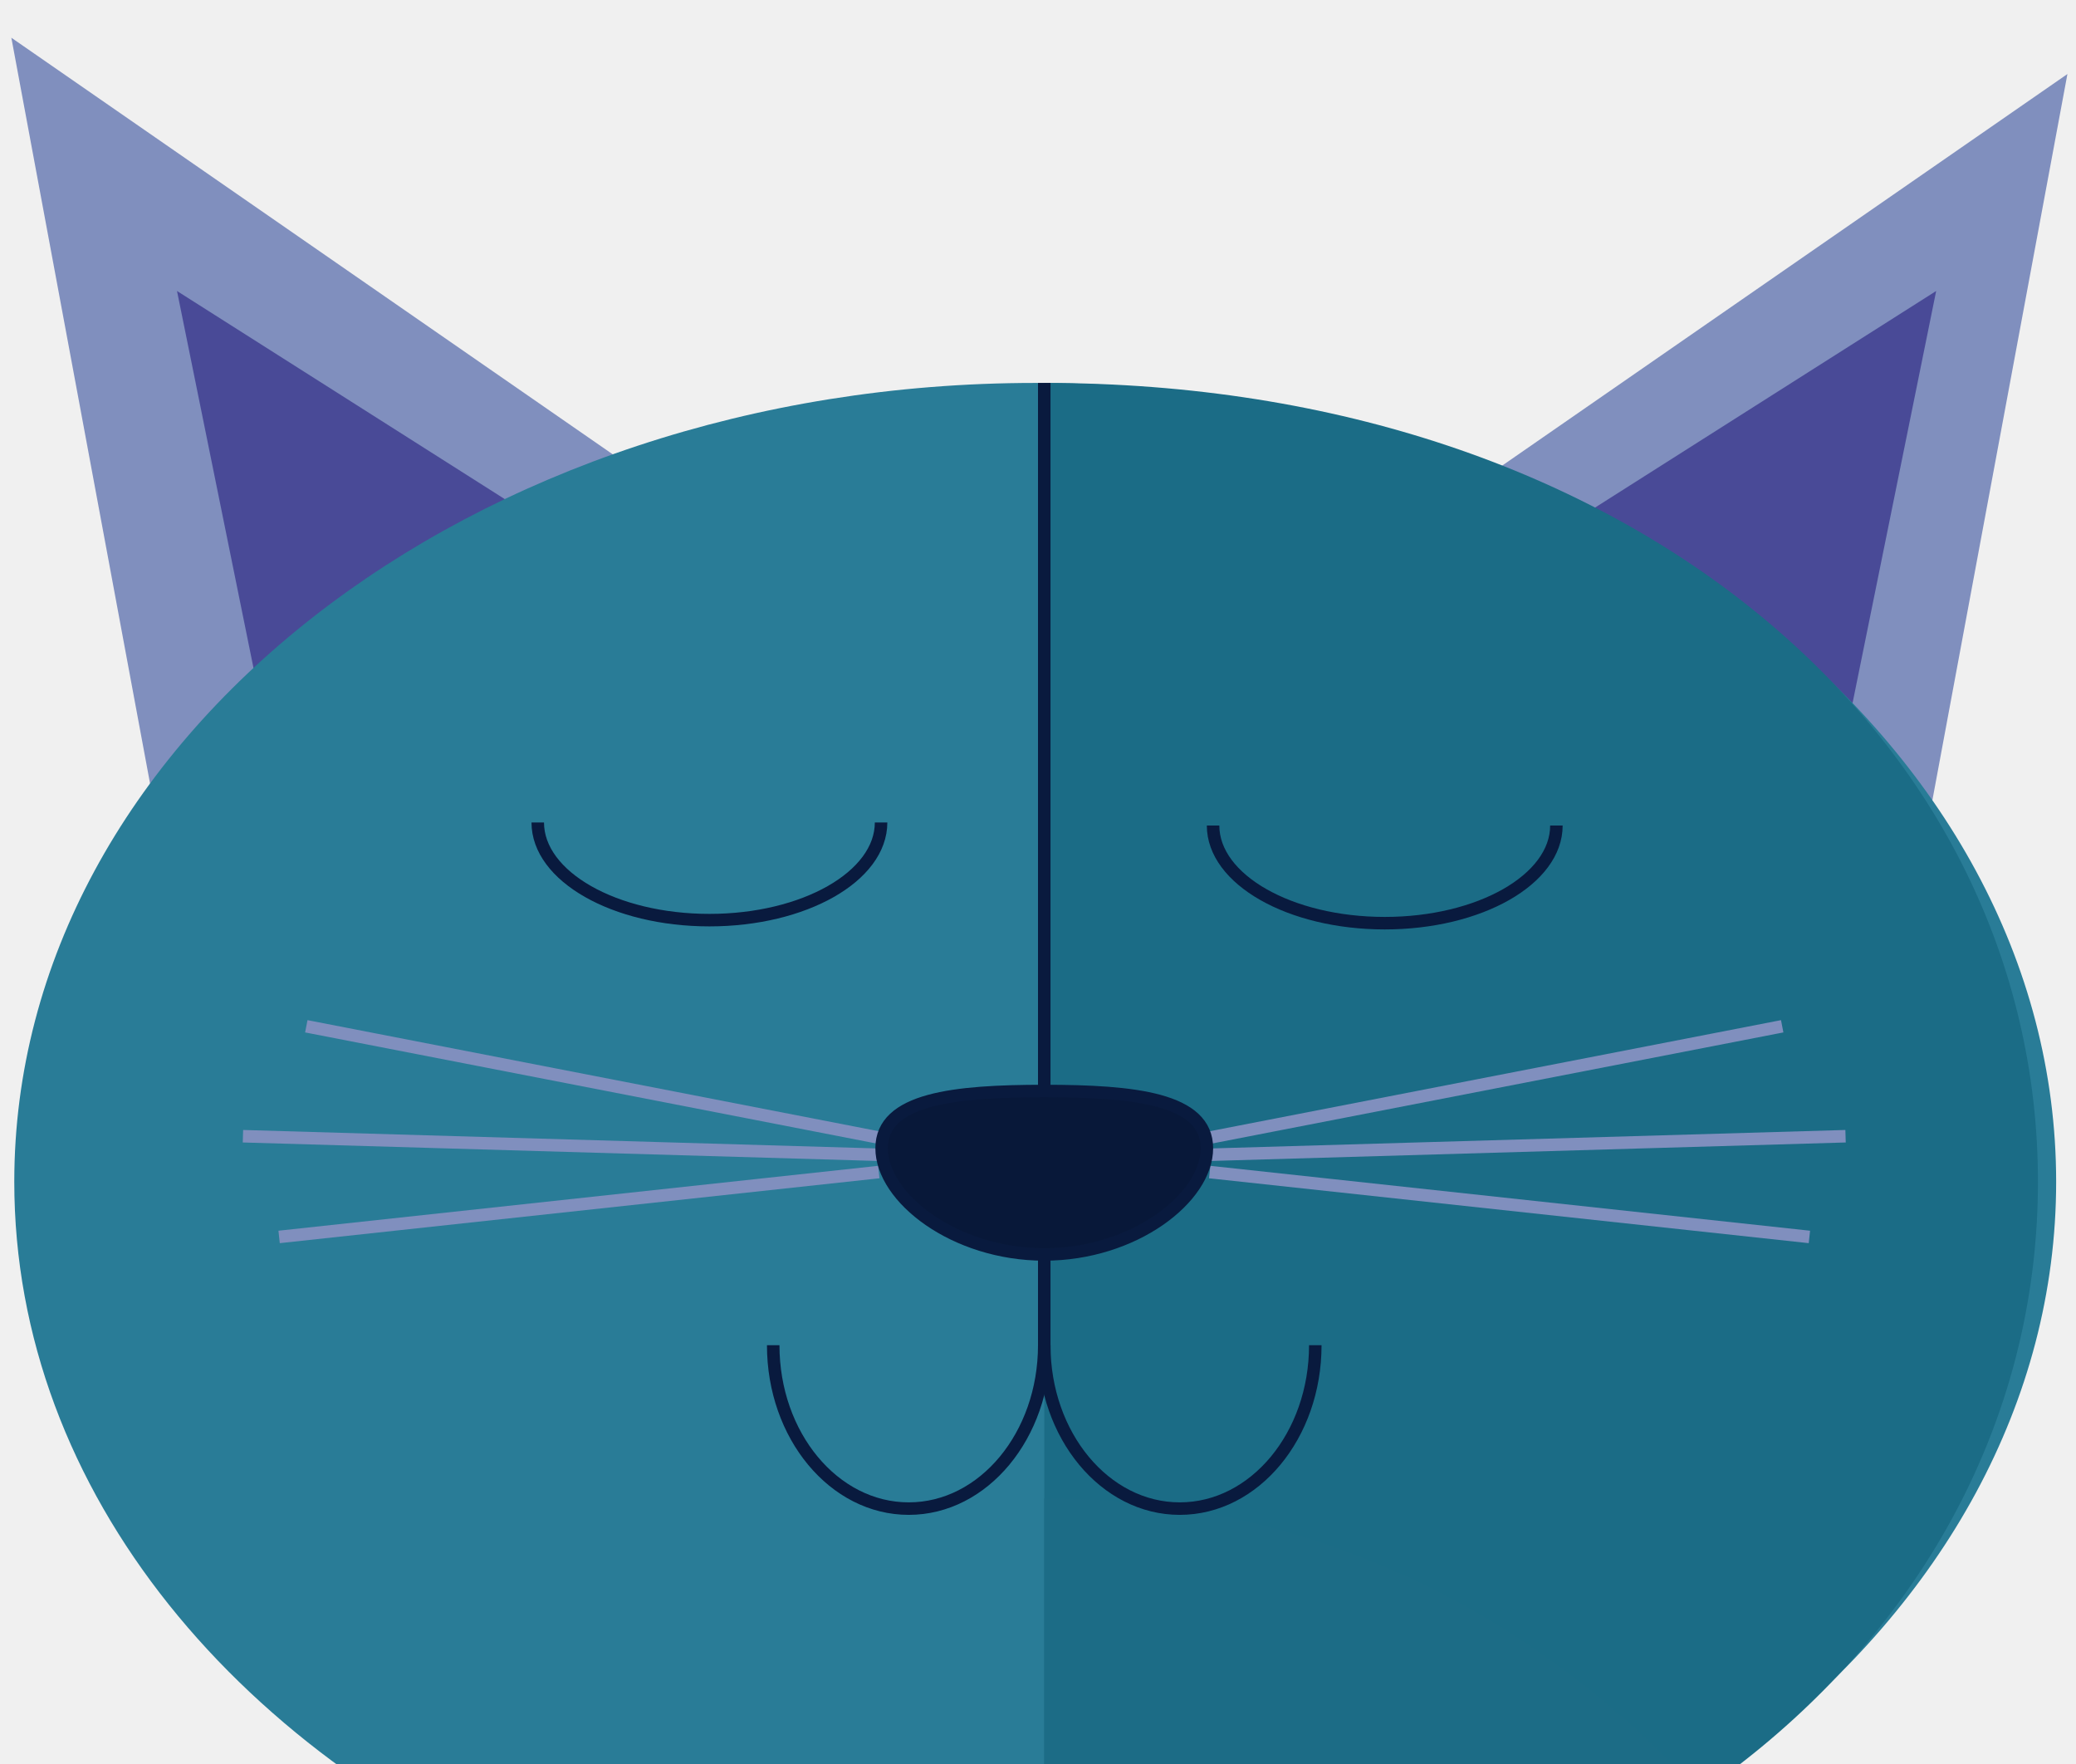
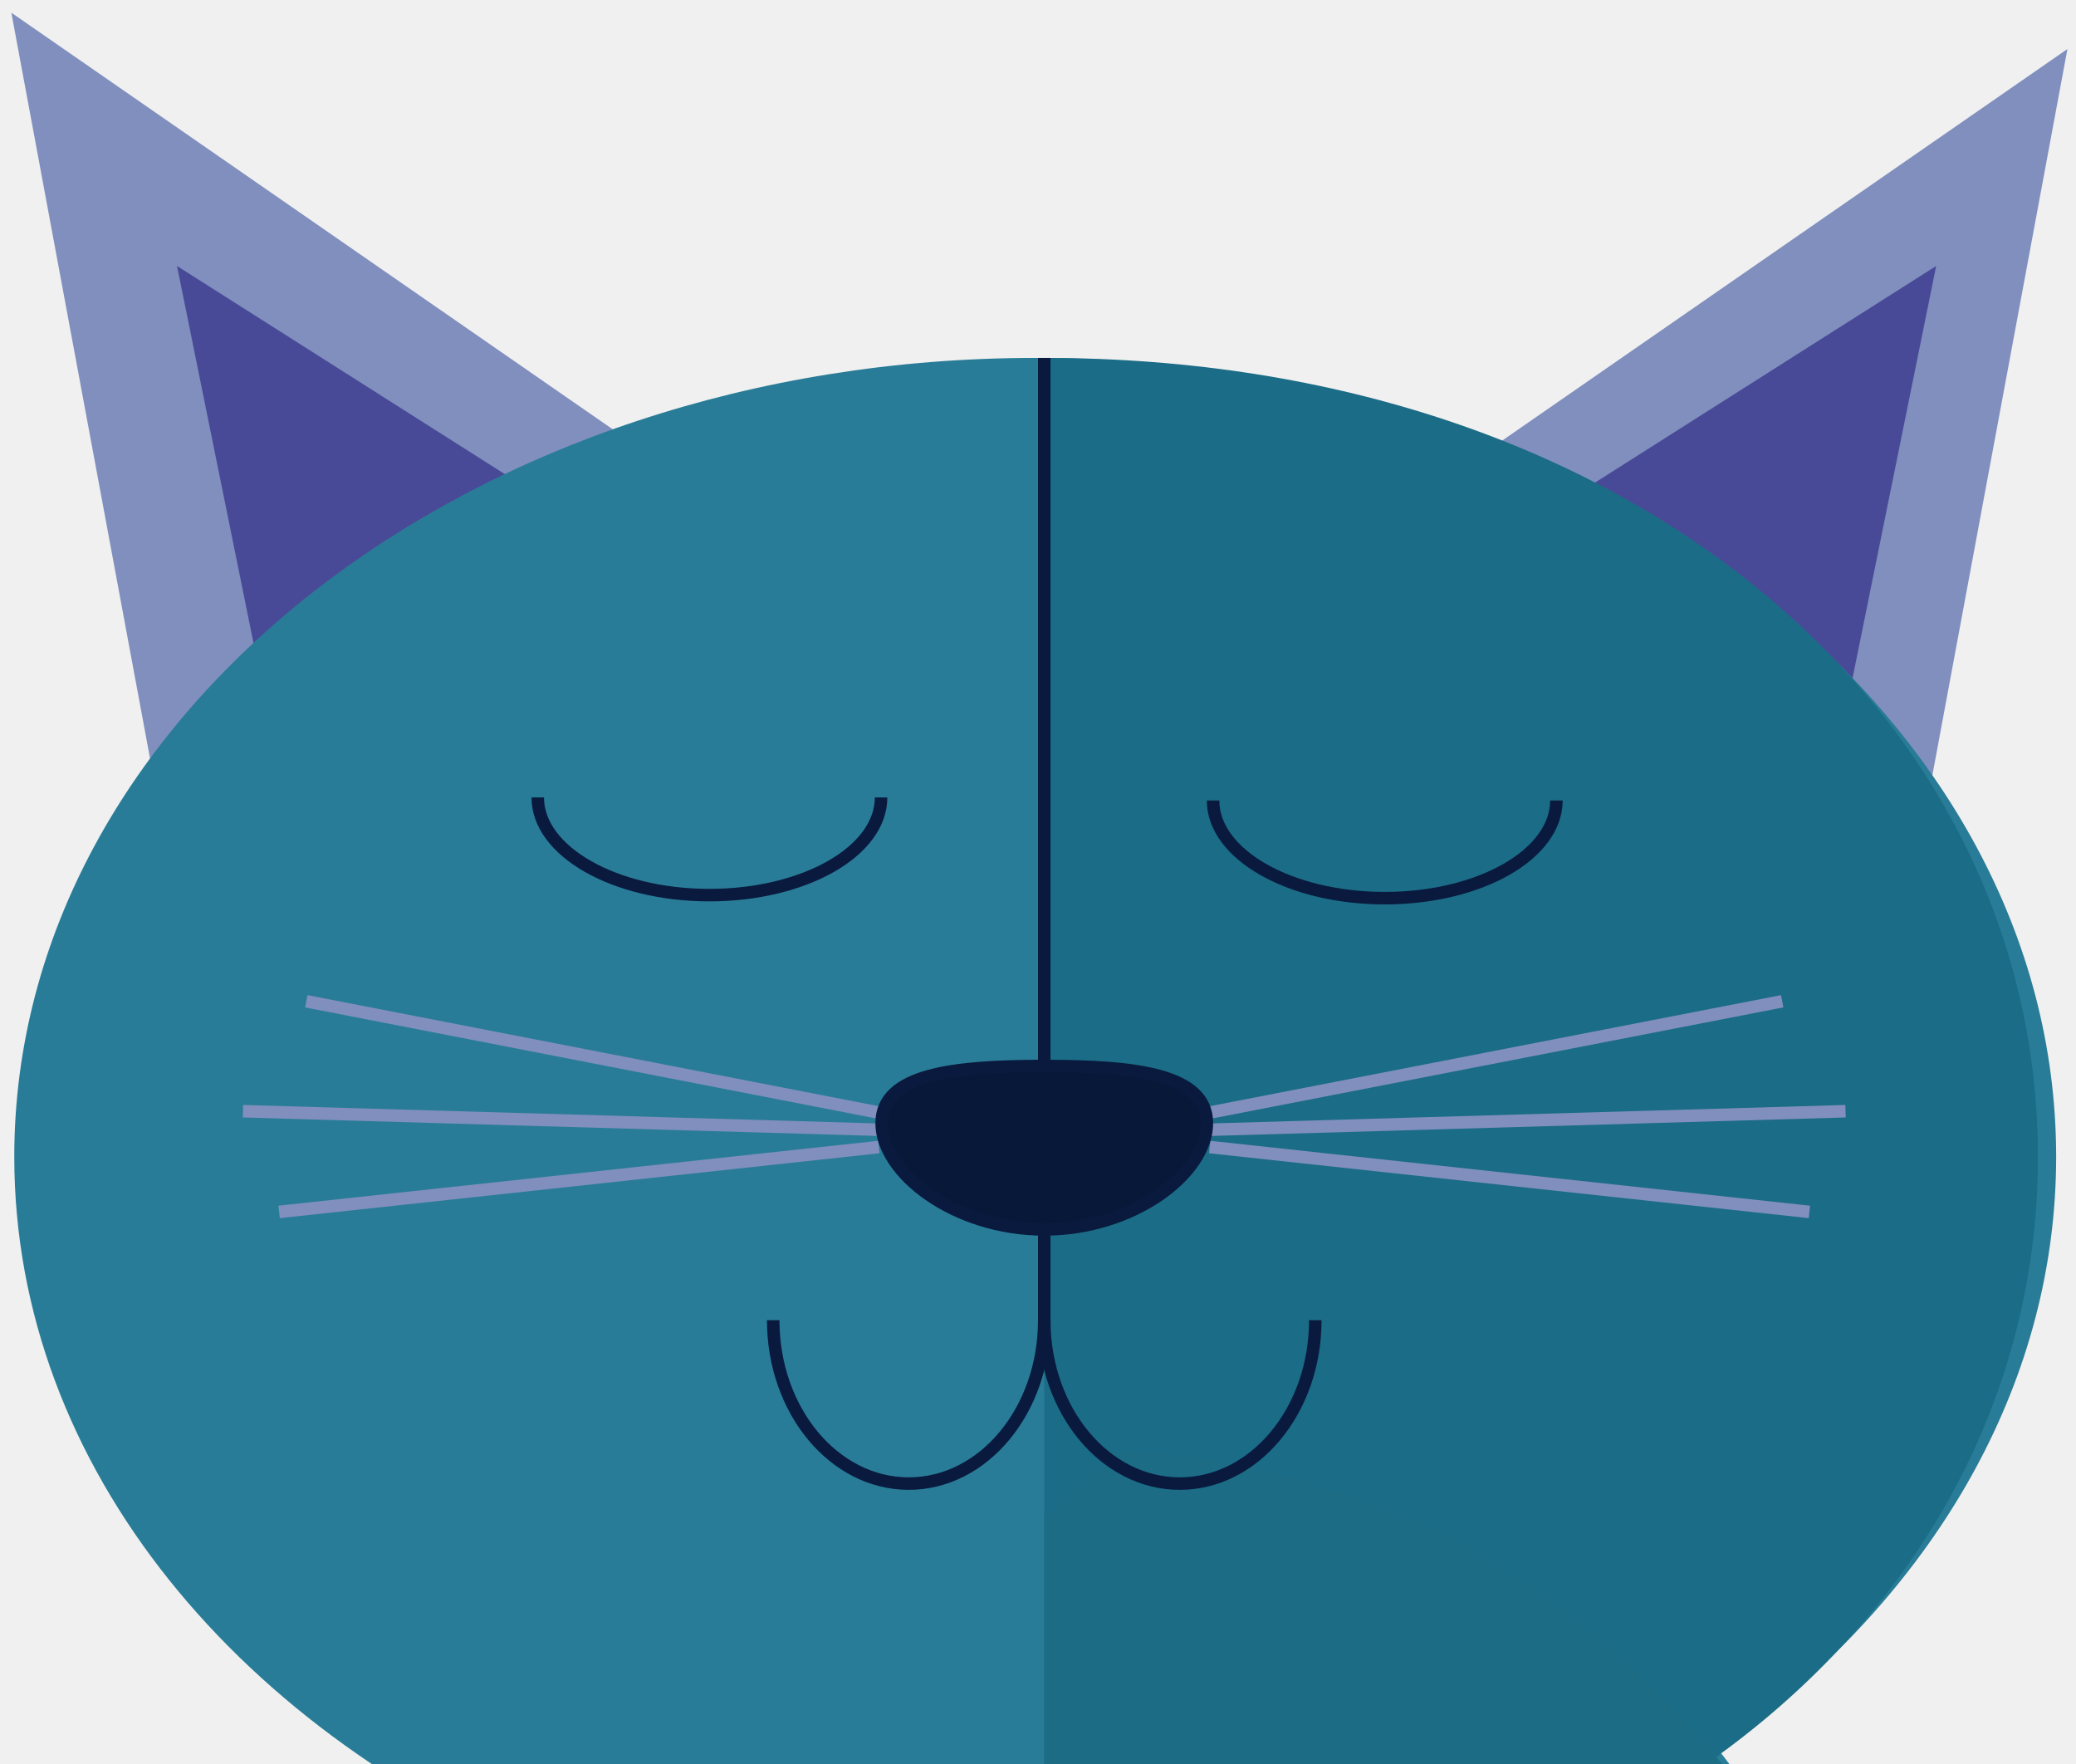
<svg xmlns="http://www.w3.org/2000/svg" width="166px" height="141px" viewBox="0 0 166 141" version="1.1">
  <defs />
  <g id="Page-1" stroke="none" stroke-width="1" fill="none" fill-rule="evenodd">
-     <g id="Group" transform="translate(0, 3)">
+     <g id="Group" transform="translate(0, 1)">
      <path d="M0.908,0.016 L52.38,35.668 L12.392,61.757 L0.908,0.016 L0.908,0.016 Z" id="Triangle-1" fill="#808FBE" />
      <path d="M165.314,2.919 L113.842,38.571 L153.831,64.66 L165.314,2.919 L165.314,2.919 Z" id="Triangle-1" fill="#808FBE" />
      <path d="M84.222,309.226 C126.116,309.226 160.078,264.708 160.078,209.791 C160.078,154.875 126.116,110.357 84.222,110.357 C63.361,110.357 44.466,121.396 30.753,139.261 C16.927,157.272 8.367,182.221 8.367,209.791 C8.367,264.708 42.329,309.226 84.222,309.226 Z" id="Oval-3" fill="#287D98" />
      <path d="M14.153,20.265 L47.26,41.283 L21.539,56.663 L14.153,20.265 L14.153,20.265 Z" id="Triangle-1" fill="#494A97" />
      <path d="M121.712,20.265 L154.819,41.283 L129.098,56.663 L121.712,20.265 L121.712,20.265 Z" id="Triangle-1" fill="#494A97" transform="translate(138.2655, 38.46417) scale(-1, 1) translate(-138.2655, -38.46417) " />
      <path d="M45.691,148.4 C56.819,152.848 69.424,155.357 82.778,155.357 C127.863,155.357 164.413,126.761 164.413,91.486 C164.413,56.212 127.863,27.616 82.778,27.616 C37.692,27.616 1.142,56.212 1.142,91.486 C1.142,116.313 19.247,137.831 45.691,148.4 Z" id="Oval-2" fill="#297C97" />
      <path d="M83.5,155.357 C130.575,155.357 162.957,126.761 162.957,91.486 C162.957,56.212 130.575,27.616 83.5,27.616" id="Oval-2" fill="#1B6C86" />
-       <path d="M83.5,309.226 C129.725,309.226 161.523,266.149 161.523,213.012 C161.523,159.874 129.725,116.797 83.5,116.797" id="Oval-2" fill="#1C6C86" />
+       <path d="M83.5,309.226 C129.725,309.226 161.523,266.149 161.523,213.012 C161.523,161.751 133.588,117.686 90,115 C88.404,114.902 85.133,120 83.5,120" id="Oval-2" fill="#1C6C86" />
      <path d="M83.5,27.616 L83.5,105.276" id="Path-2" stroke="#091A3E" />
      <g id="Line-+-Line-+-Line" transform="translate(19.92575, 78.42176)" stroke="#808FBE" stroke-linecap="square">
        <path d="M77.301,9.435 L122.091,0.726" id="Line" />
        <path d="M77.301,10.887 L127.148,9.435" id="Line" />
        <path d="M77.301,12.339 L124.259,17.419" id="Line" />
        <g transform="translate(25.28521, 8.709595) scale(-1, 1) translate(-25.28521, -8.709595) " id="Line">
          <path d="M0.722,9.435 L45.513,0.726" />
          <path d="M0.722,10.887 L50.57,9.435" />
          <path d="M0.722,12.339 L47.681,17.419" />
        </g>
      </g>
      <path d="M83.5,84.228 C76.318,84.228 70.496,84.832 70.496,88.801 C70.496,92.769 76.318,97.293 83.5,97.293 C90.682,97.293 96.504,92.769 96.504,88.801 C96.504,84.832 90.682,84.228 83.5,84.228 L83.5,84.228 Z" id="Oval-4" stroke="#091A3E" fill="#081839" />
      <path d="M83.5,104.551 C83.5,111.766 88.352,117.615 94.337,117.615 L94.337,117.615 C100.321,117.615 105.173,111.766 105.173,104.551" id="Oval-5" stroke="#091A3E" transform="translate(94.33652, 111.0827) scale(-1, 1) translate(-94.33652, -111.0827) " />
      <path d="M61.827,104.551 C61.827,111.766 66.679,117.615 72.663,117.615 L72.663,117.615 C78.648,117.615 83.5,111.766 83.5,104.551" id="Oval-5" stroke="#091A3E" transform="translate(72.66348, 111.0827) scale(-1, 1) translate(-72.66348, -111.0827) " />
-       <path d="M30.762,139.389 L137.683,139.389" id="Line" stroke="#FFFFFF" stroke-width="2" stroke-linecap="square" />
      <path d="M97,63 C97,67.313 103.145,70.809 110.726,70.809 C118.307,70.809 124.453,67.313 124.453,63" id="Oval-5" stroke="#091A3E" transform="translate(110.7263, 66.90448) scale(-1, 1) translate(-110.7263, -66.90448) " />
      <path d="M43,62.757 C43,67.07 49.145,70.566 56.726,70.566 C64.307,70.566 70.453,67.07 70.453,62.757" id="Oval-5" stroke="#091A3E" transform="translate(56.72626, 66.66175) scale(-1, 1) translate(-56.72626, -66.66175) " />
    </g>
  </g>
</svg>
